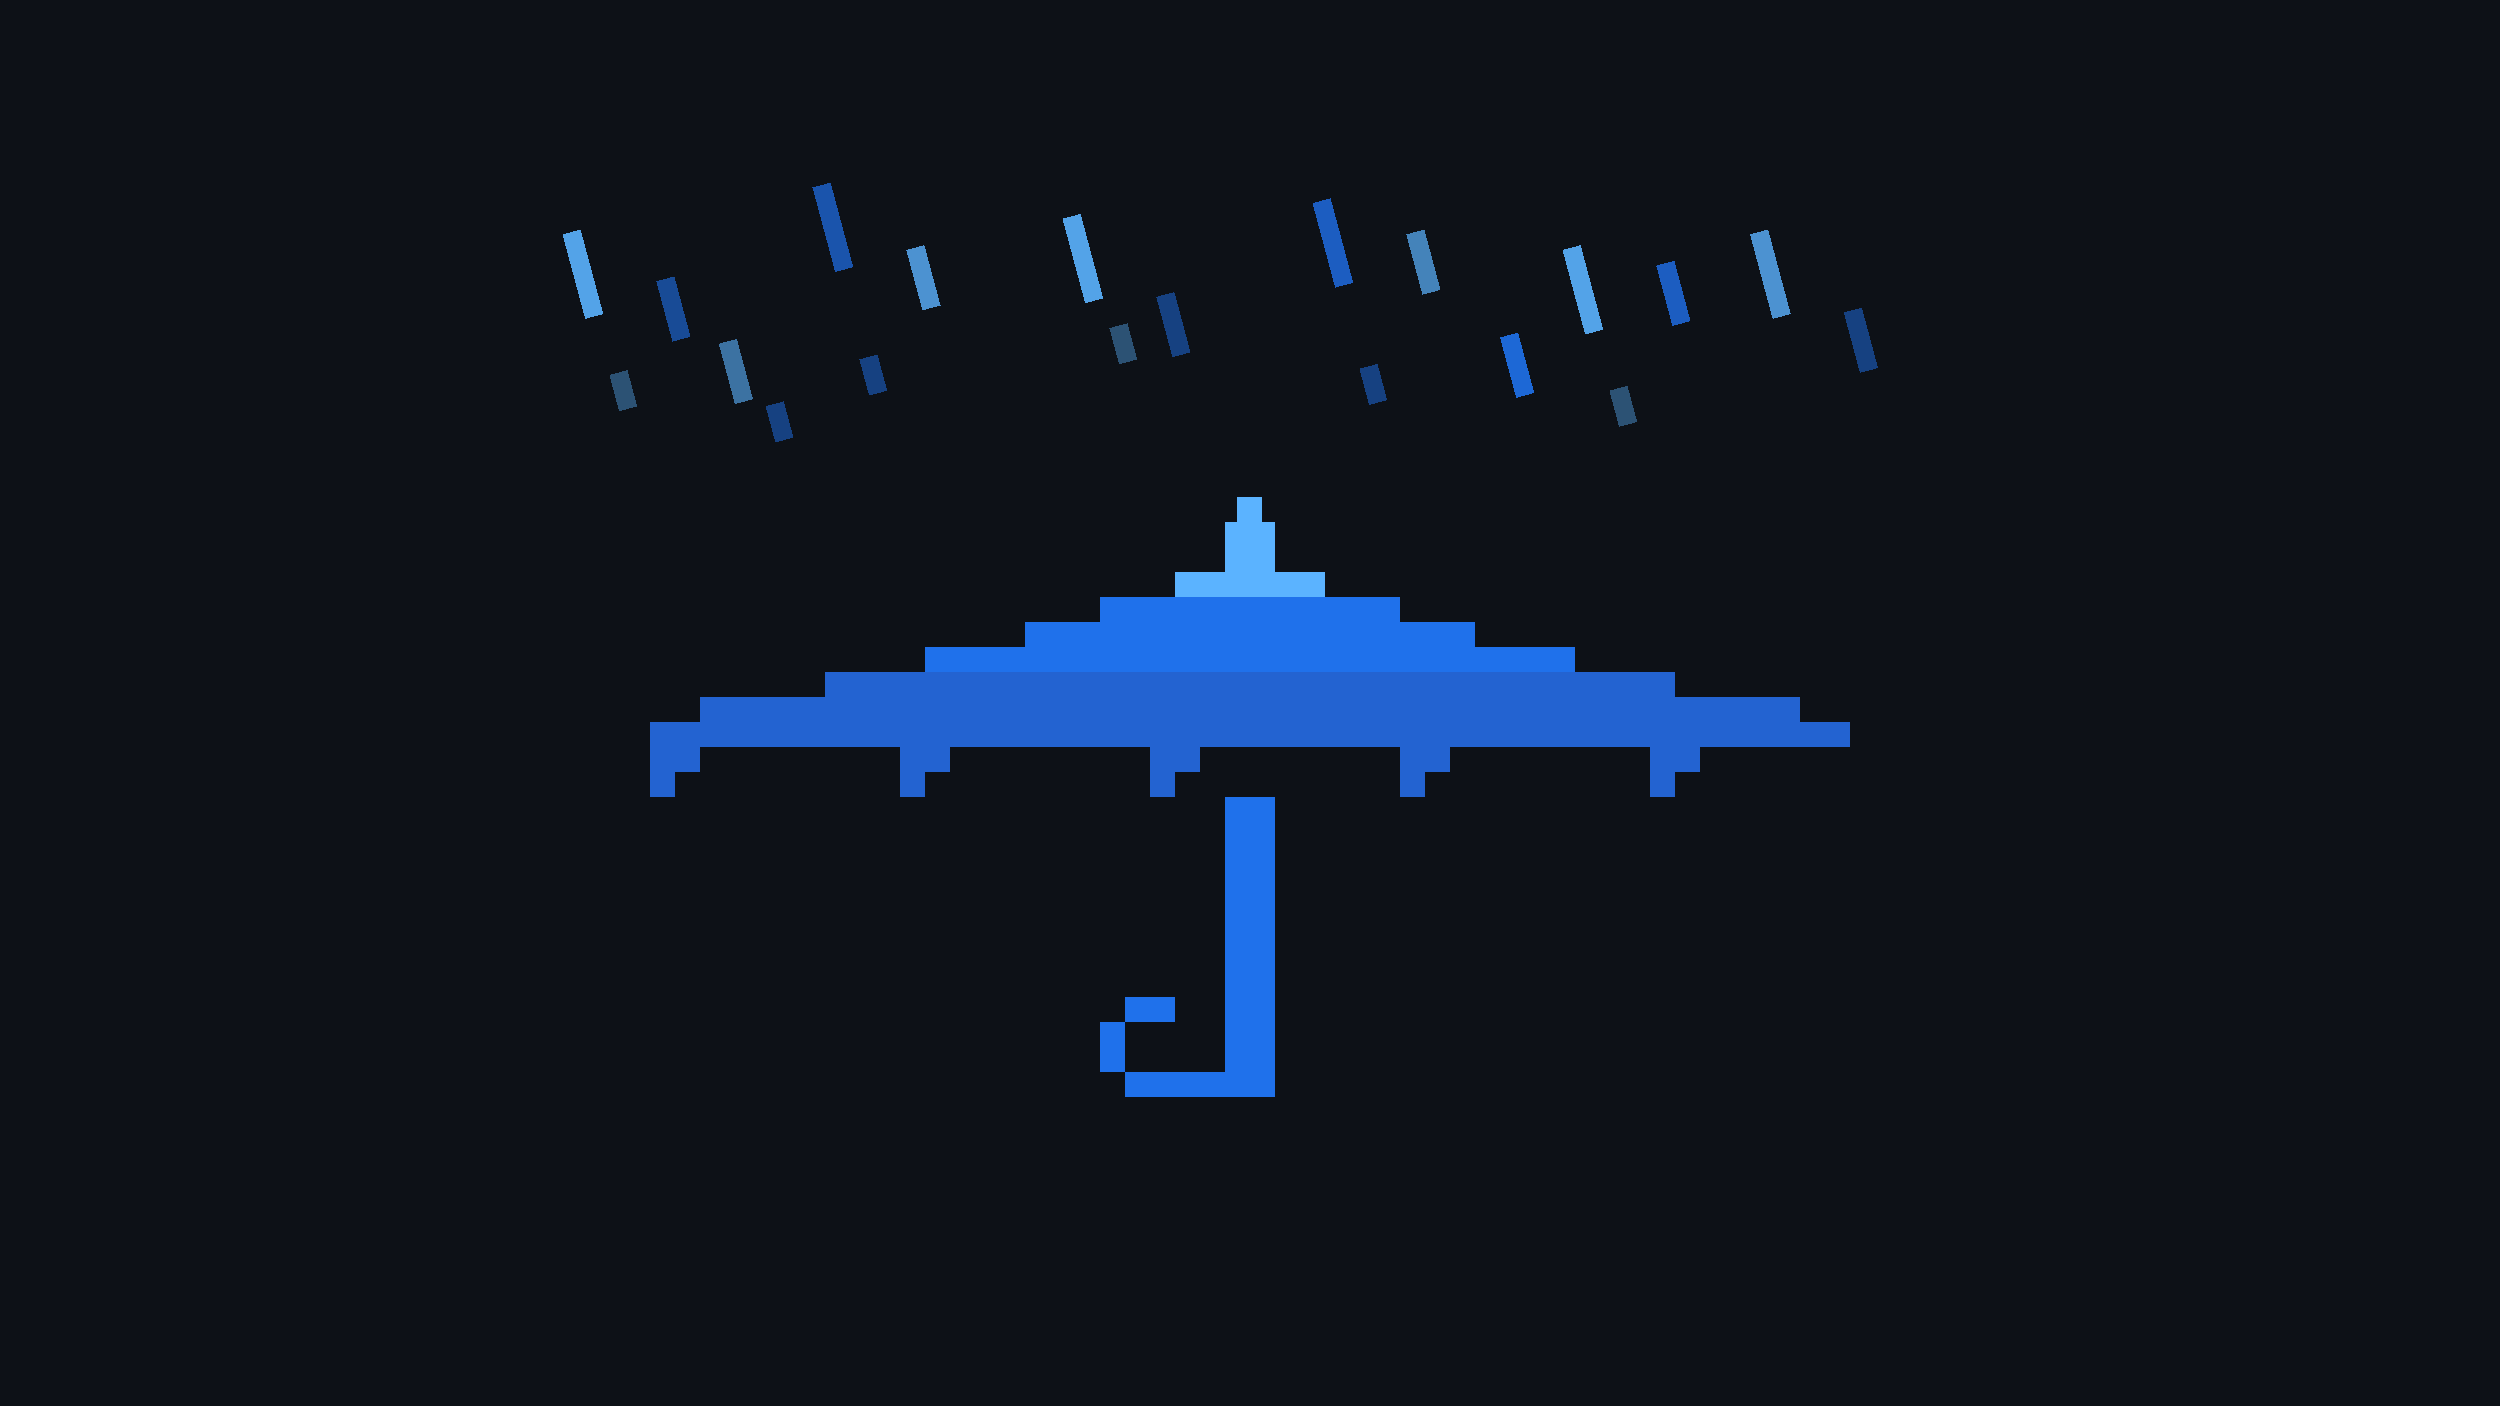
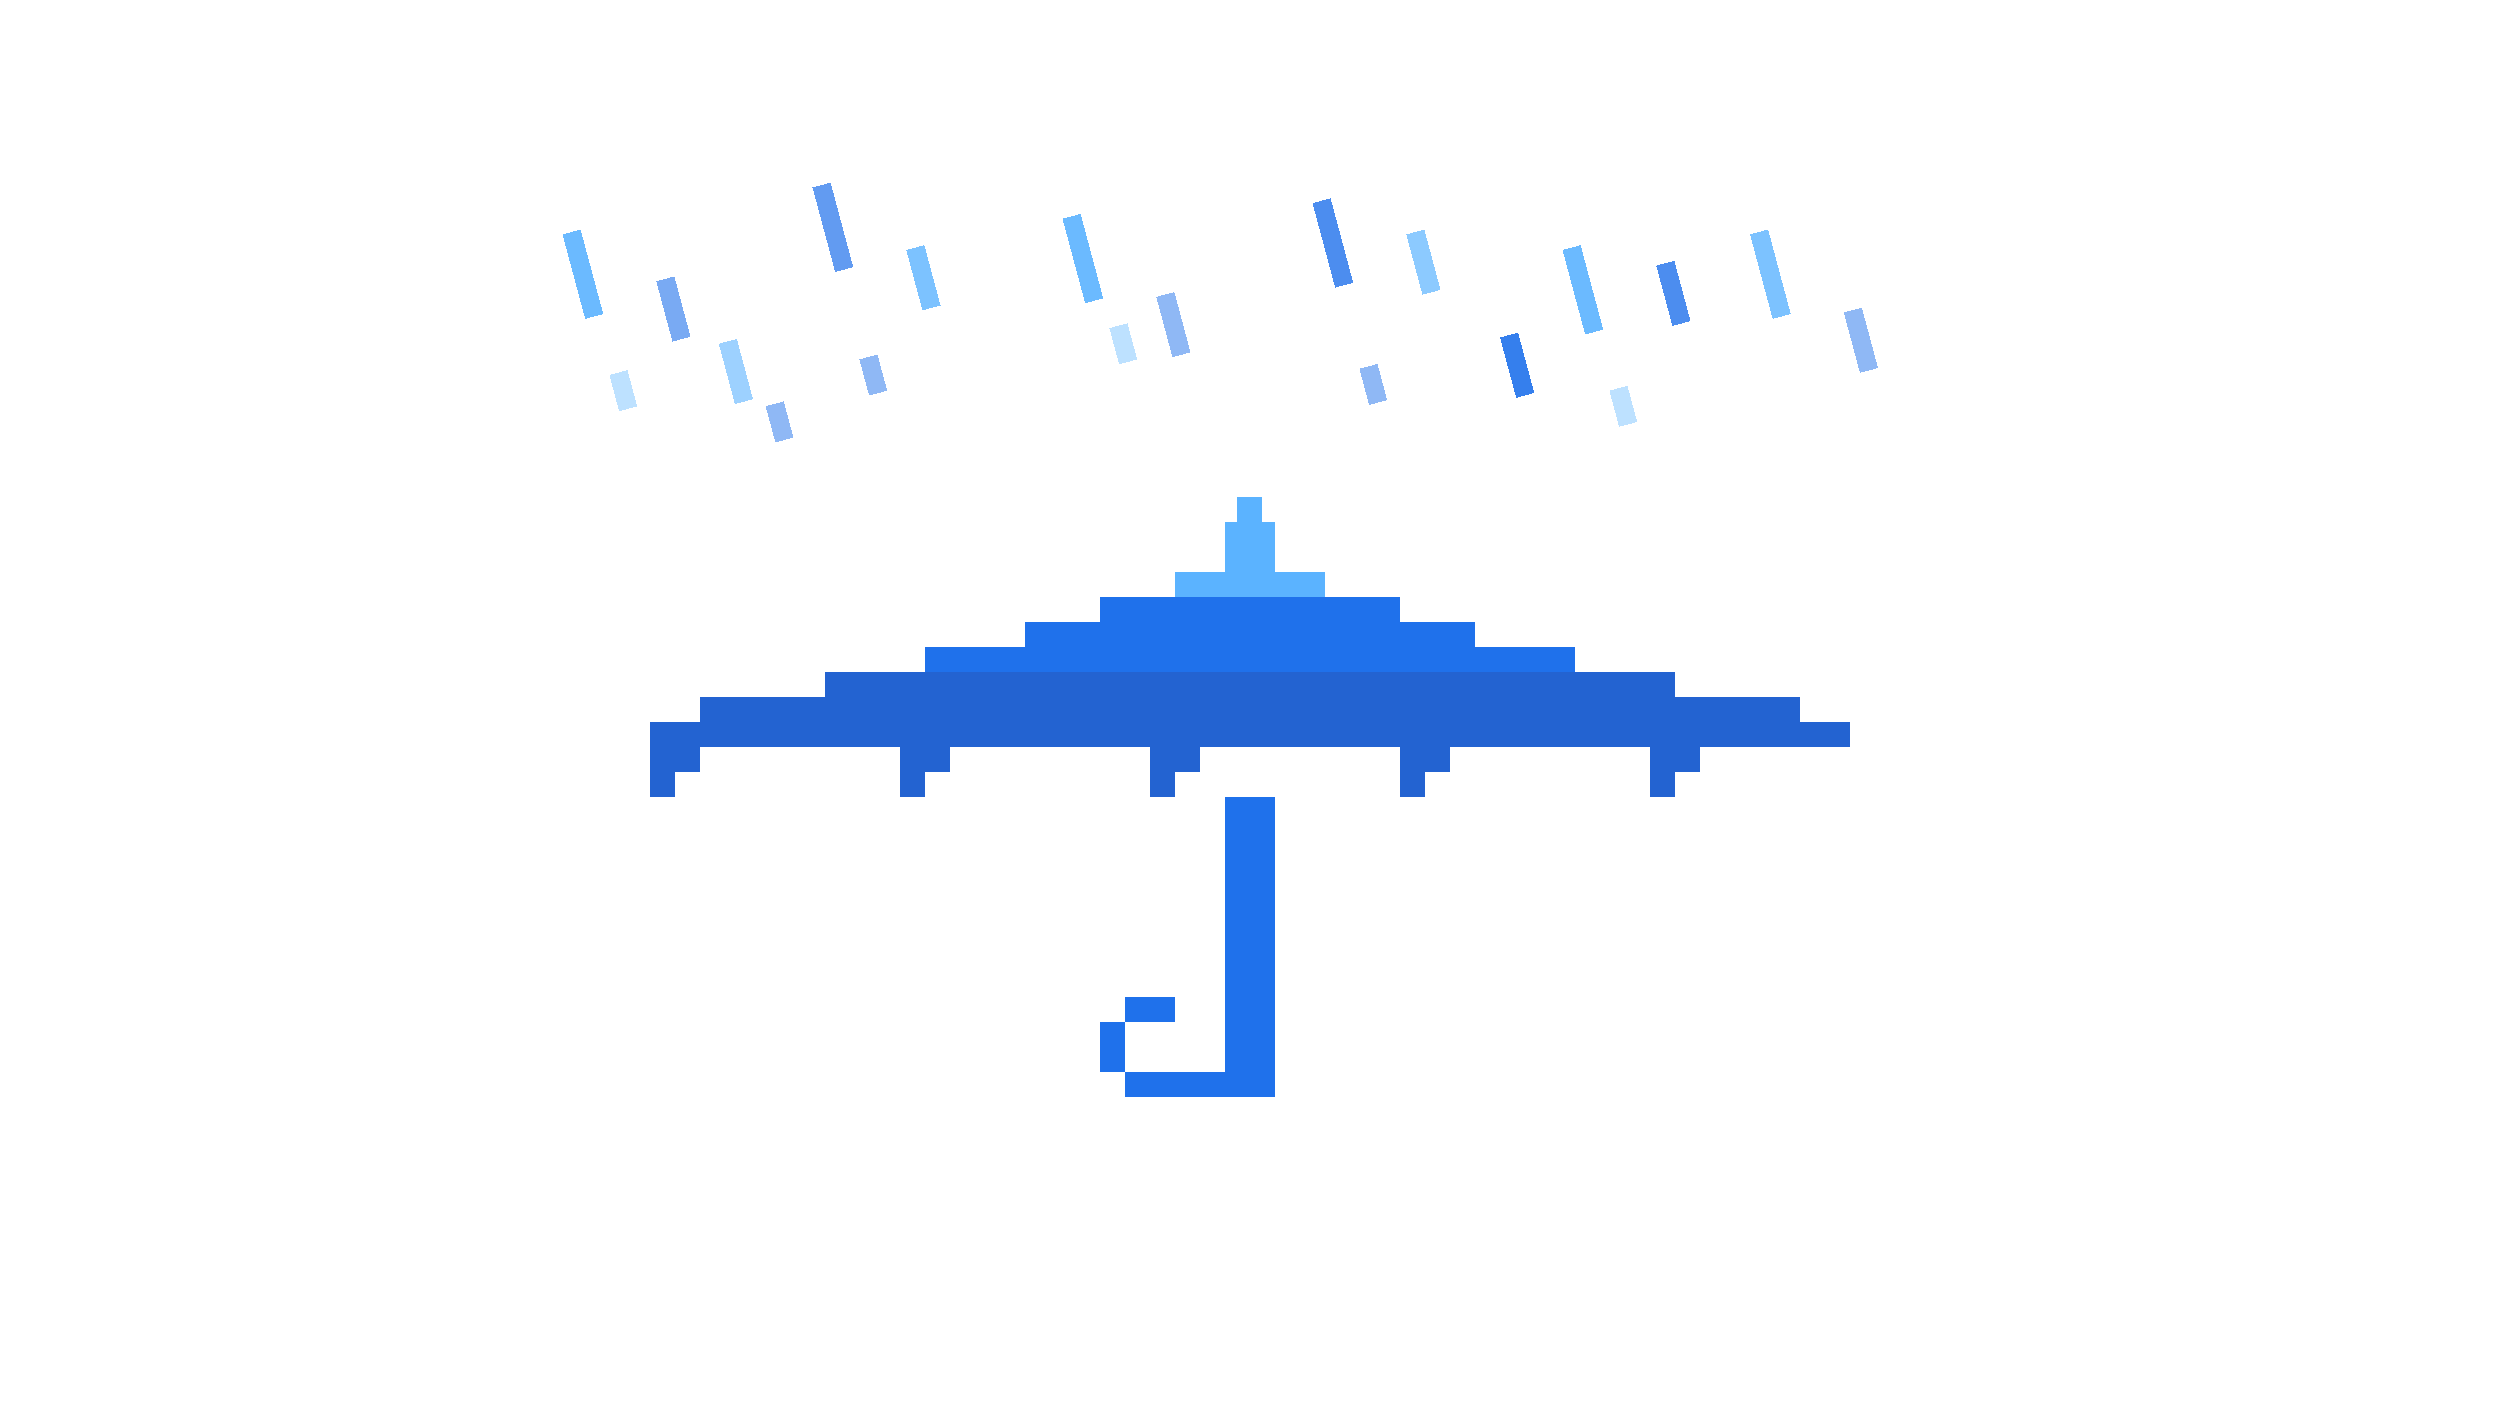
<svg xmlns="http://www.w3.org/2000/svg" viewBox="0 0 800 450" width="800" height="450" shape-rendering="crispEdges">
  <defs>
    <style>
-       .bg      { fill: #0d1117; }
-       .hi      { fill: #5bb3ff; }
-       .mid     { fill: #1f71eb; }
-       .shadow  { fill: #2363d1; }
-       .drop-a  { fill: #5bb3ff; }
-       .drop-b  { fill: #1f71eb; }
-       @media (prefers-color-scheme: light) {
-         .bg      { fill: #e2f2ff; }
-         .hi      { fill: #1f71eb; }
-         .mid     { fill: #0092ff; }
-         .shadow  { fill: #1f71eb; }
-         .drop-a  { fill: #1f71eb; }
-         .drop-b  { fill: #0092ff; }
-       }
+       .hi     { fill: #5bb3ff; }
+       .mid    { fill: #1f71eb; }
+       .shadow { fill: #2363d1; }
+       .drop-a { fill: #5bb3ff; }
+       .drop-b { fill: #1f71eb; }
    </style>
  </defs>
-   <rect x="0" y="0" width="800" height="450" class="bg" />
  <rect x="180" y="75" width="6" height="28" class="drop-a" opacity="0.9" transform="rotate(-15 180 75)">
    <animateTransform attributeName="transform" type="translate" values="0 0; 6 40" dur="1.0s" repeatCount="indefinite" additive="sum" />
    <animate attributeName="opacity" values="0.9;0.9;0" dur="1.0s" repeatCount="indefinite" />
  </rect>
  <rect x="260" y="60" width="6" height="28" class="drop-b" opacity="0.7" transform="rotate(-15 260 60)">
    <animateTransform attributeName="transform" type="translate" values="0 0; 6 40" dur="1.3s" repeatCount="indefinite" additive="sum" />
    <animate attributeName="opacity" values="0.7;0.7;0" dur="1.3s" repeatCount="indefinite" />
  </rect>
  <rect x="340" y="70" width="6" height="28" class="drop-a" opacity="0.9" transform="rotate(-15 340 70)">
    <animateTransform attributeName="transform" type="translate" values="0 0; 6 40" dur="1.1s" repeatCount="indefinite" additive="sum" />
    <animate attributeName="opacity" values="0.9;0.9;0" dur="1.1s" repeatCount="indefinite" />
  </rect>
  <rect x="420" y="65" width="6" height="28" class="drop-b" opacity="0.8" transform="rotate(-15 420 65)">
    <animateTransform attributeName="transform" type="translate" values="0 0; 6 40" dur="1.4s" repeatCount="indefinite" additive="sum" />
    <animate attributeName="opacity" values="0.8;0.8;0" dur="1.4s" repeatCount="indefinite" />
  </rect>
  <rect x="500" y="80" width="6" height="28" class="drop-a" opacity="0.9" transform="rotate(-15 500 80)">
    <animateTransform attributeName="transform" type="translate" values="0 0; 6 40" dur="1.2s" repeatCount="indefinite" additive="sum" />
    <animate attributeName="opacity" values="0.9;0.9;0" dur="1.2s" repeatCount="indefinite" />
  </rect>
  <rect x="210" y="90" width="6" height="20" class="drop-b" opacity="0.6" transform="rotate(-15 210 90)">
    <animateTransform attributeName="transform" type="translate" values="0 0; 6 40" dur="1.5s" repeatCount="indefinite" additive="sum" />
    <animate attributeName="opacity" values="0.6;0.6;0" dur="1.5s" repeatCount="indefinite" />
  </rect>
  <rect x="290" y="80" width="6" height="20" class="drop-a" opacity="0.8" transform="rotate(-15 290 80)">
    <animateTransform attributeName="transform" type="translate" values="0 0; 6 40" dur="1.1s" repeatCount="indefinite" additive="sum" />
    <animate attributeName="opacity" values="0.8;0.8;0" dur="1.1s" repeatCount="indefinite" />
  </rect>
  <rect x="370" y="95" width="6" height="20" class="drop-b" opacity="0.5" transform="rotate(-15 370 95)">
    <animateTransform attributeName="transform" type="translate" values="0 0; 6 40" dur="1.6s" repeatCount="indefinite" additive="sum" />
    <animate attributeName="opacity" values="0.5;0.5;0" dur="1.6s" repeatCount="indefinite" />
  </rect>
  <rect x="450" y="75" width="6" height="20" class="drop-a" opacity="0.7" transform="rotate(-15 450 75)">
    <animateTransform attributeName="transform" type="translate" values="0 0; 6 40" dur="1.3s" repeatCount="indefinite" additive="sum" />
    <animate attributeName="opacity" values="0.7;0.7;0" dur="1.3s" repeatCount="indefinite" />
  </rect>
  <rect x="530" y="85" width="6" height="20" class="drop-b" opacity="0.8" transform="rotate(-15 530 85)">
    <animateTransform attributeName="transform" type="translate" values="0 0; 6 40" dur="1.0s" repeatCount="indefinite" additive="sum" />
    <animate attributeName="opacity" values="0.8;0.8;0" dur="1.0s" repeatCount="indefinite" />
  </rect>
  <rect x="230" y="110" width="6" height="20" class="drop-a" opacity="0.6" transform="rotate(-15 230 110)">
    <animateTransform attributeName="transform" type="translate" values="0 0; 6 40" dur="1.7s" repeatCount="indefinite" additive="sum" />
    <animate attributeName="opacity" values="0.6;0.6;0" dur="1.7s" repeatCount="indefinite" />
  </rect>
  <rect x="480" y="108" width="6" height="20" class="drop-b" opacity="0.9" transform="rotate(-15 480 108)">
    <animateTransform attributeName="transform" type="translate" values="0 0; 6 40" dur="1.2s" repeatCount="indefinite" additive="sum" />
    <animate attributeName="opacity" values="0.9;0.9;0" dur="1.2s" repeatCount="indefinite" />
  </rect>
  <rect x="195" y="120" width="6" height="12" class="drop-a" opacity="0.4" transform="rotate(-15 195 120)">
    <animateTransform attributeName="transform" type="translate" values="0 0; 6 40" dur="1.4s" repeatCount="indefinite" additive="sum" />
    <animate attributeName="opacity" values="0.4;0.4;0" dur="1.4s" repeatCount="indefinite" />
  </rect>
  <rect x="275" y="115" width="6" height="12" class="drop-b" opacity="0.5" transform="rotate(-15 275 115)">
    <animateTransform attributeName="transform" type="translate" values="0 0; 6 40" dur="1.6s" repeatCount="indefinite" additive="sum" />
    <animate attributeName="opacity" values="0.5;0.5;0" dur="1.6s" repeatCount="indefinite" />
  </rect>
  <rect x="355" y="105" width="6" height="12" class="drop-a" opacity="0.4" transform="rotate(-15 355 105)">
    <animateTransform attributeName="transform" type="translate" values="0 0; 6 40" dur="1.1s" repeatCount="indefinite" additive="sum" />
    <animate attributeName="opacity" values="0.4;0.4;0" dur="1.1s" repeatCount="indefinite" />
  </rect>
  <rect x="435" y="118" width="6" height="12" class="drop-b" opacity="0.5" transform="rotate(-15 435 118)">
    <animateTransform attributeName="transform" type="translate" values="0 0; 6 40" dur="1.5s" repeatCount="indefinite" additive="sum" />
    <animate attributeName="opacity" values="0.5;0.5;0" dur="1.5s" repeatCount="indefinite" />
  </rect>
  <rect x="515" y="125" width="6" height="12" class="drop-a" opacity="0.4" transform="rotate(-15 515 125)">
    <animateTransform attributeName="transform" type="translate" values="0 0; 6 40" dur="1.3s" repeatCount="indefinite" additive="sum" />
    <animate attributeName="opacity" values="0.4;0.4;0" dur="1.3s" repeatCount="indefinite" />
  </rect>
  <rect x="245" y="130" width="6" height="12" class="drop-b" opacity="0.5" transform="rotate(-15 245 130)">
    <animateTransform attributeName="transform" type="translate" values="0 0; 6 40" dur="1.8s" repeatCount="indefinite" additive="sum" />
    <animate attributeName="opacity" values="0.5;0.5;0" dur="1.8s" repeatCount="indefinite" />
  </rect>
  <rect x="560" y="75" width="6" height="28" class="drop-a" opacity="0.8" transform="rotate(-15 560 75)">
    <animateTransform attributeName="transform" type="translate" values="0 0; 6 40" dur="1.2s" repeatCount="indefinite" additive="sum" />
    <animate attributeName="opacity" values="0.8;0.8;0" dur="1.2s" repeatCount="indefinite" />
  </rect>
  <rect x="590" y="100" width="6" height="20" class="drop-b" opacity="0.5" transform="rotate(-15 590 100)">
    <animateTransform attributeName="transform" type="translate" values="0 0; 6 40" dur="1.4s" repeatCount="indefinite" additive="sum" />
    <animate attributeName="opacity" values="0.5;0.5;0" dur="1.4s" repeatCount="indefinite" />
  </rect>
  <rect x="392" y="175" width="16" height="8" class="hi" />
  <rect x="376" y="183" width="48" height="8" class="hi" />
  <rect x="352" y="191" width="96" height="8" class="mid" />
  <rect x="328" y="199" width="144" height="8" class="mid" />
  <rect x="296" y="207" width="208" height="8" class="mid" />
  <rect x="264" y="215" width="272" height="8" class="shadow" />
  <rect x="224" y="223" width="352" height="8" class="shadow" />
  <rect x="208" y="231" width="384" height="8" class="shadow" />
  <rect x="208" y="239" width="16" height="8" class="shadow" />
  <rect x="208" y="247" width="8" height="8" class="shadow" />
  <rect x="288" y="239" width="16" height="8" class="shadow" />
  <rect x="288" y="247" width="8" height="8" class="shadow" />
  <rect x="368" y="239" width="16" height="8" class="shadow" />
  <rect x="368" y="247" width="8" height="8" class="shadow" />
  <rect x="448" y="239" width="16" height="8" class="shadow" />
  <rect x="448" y="247" width="8" height="8" class="shadow" />
  <rect x="528" y="239" width="16" height="8" class="shadow" />
  <rect x="528" y="247" width="8" height="8" class="shadow" />
  <rect x="392" y="167" width="16" height="8" class="hi" />
  <rect x="396" y="159" width="8" height="8" class="hi" />
  <rect x="392" y="255" width="16" height="96" class="mid" />
  <rect x="360" y="343" width="32" height="8" class="mid" />
  <rect x="352" y="327" width="8" height="16" class="mid" />
  <rect x="360" y="319" width="16" height="8" class="mid" />
</svg>
